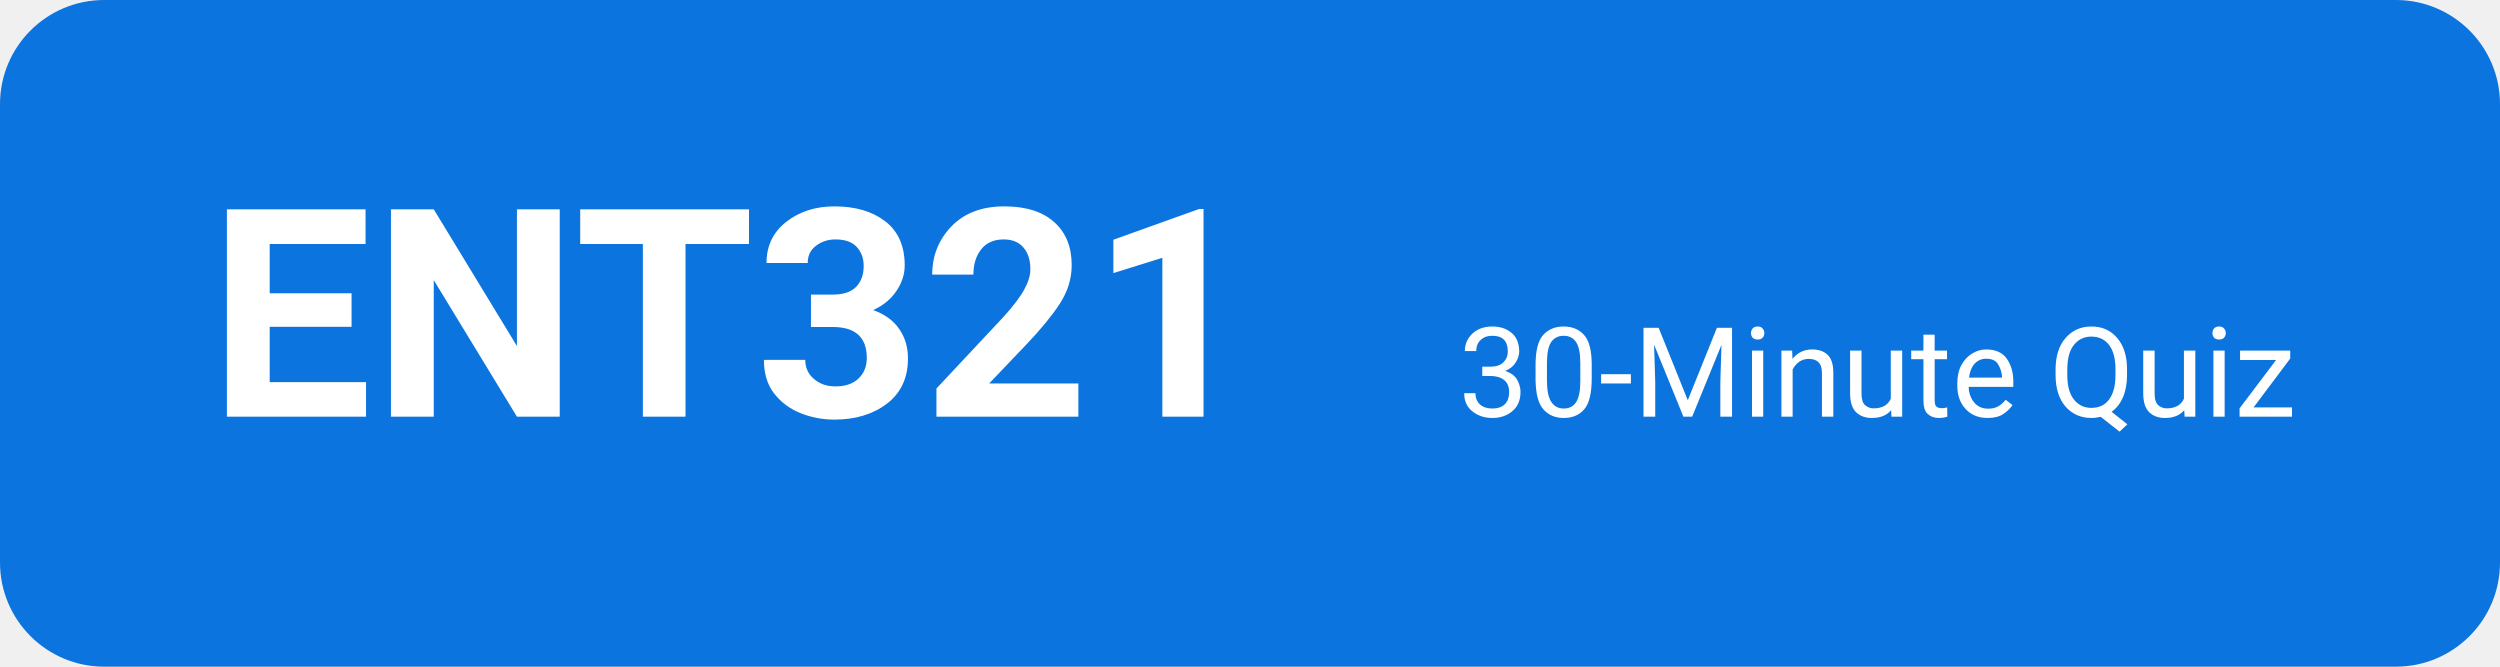
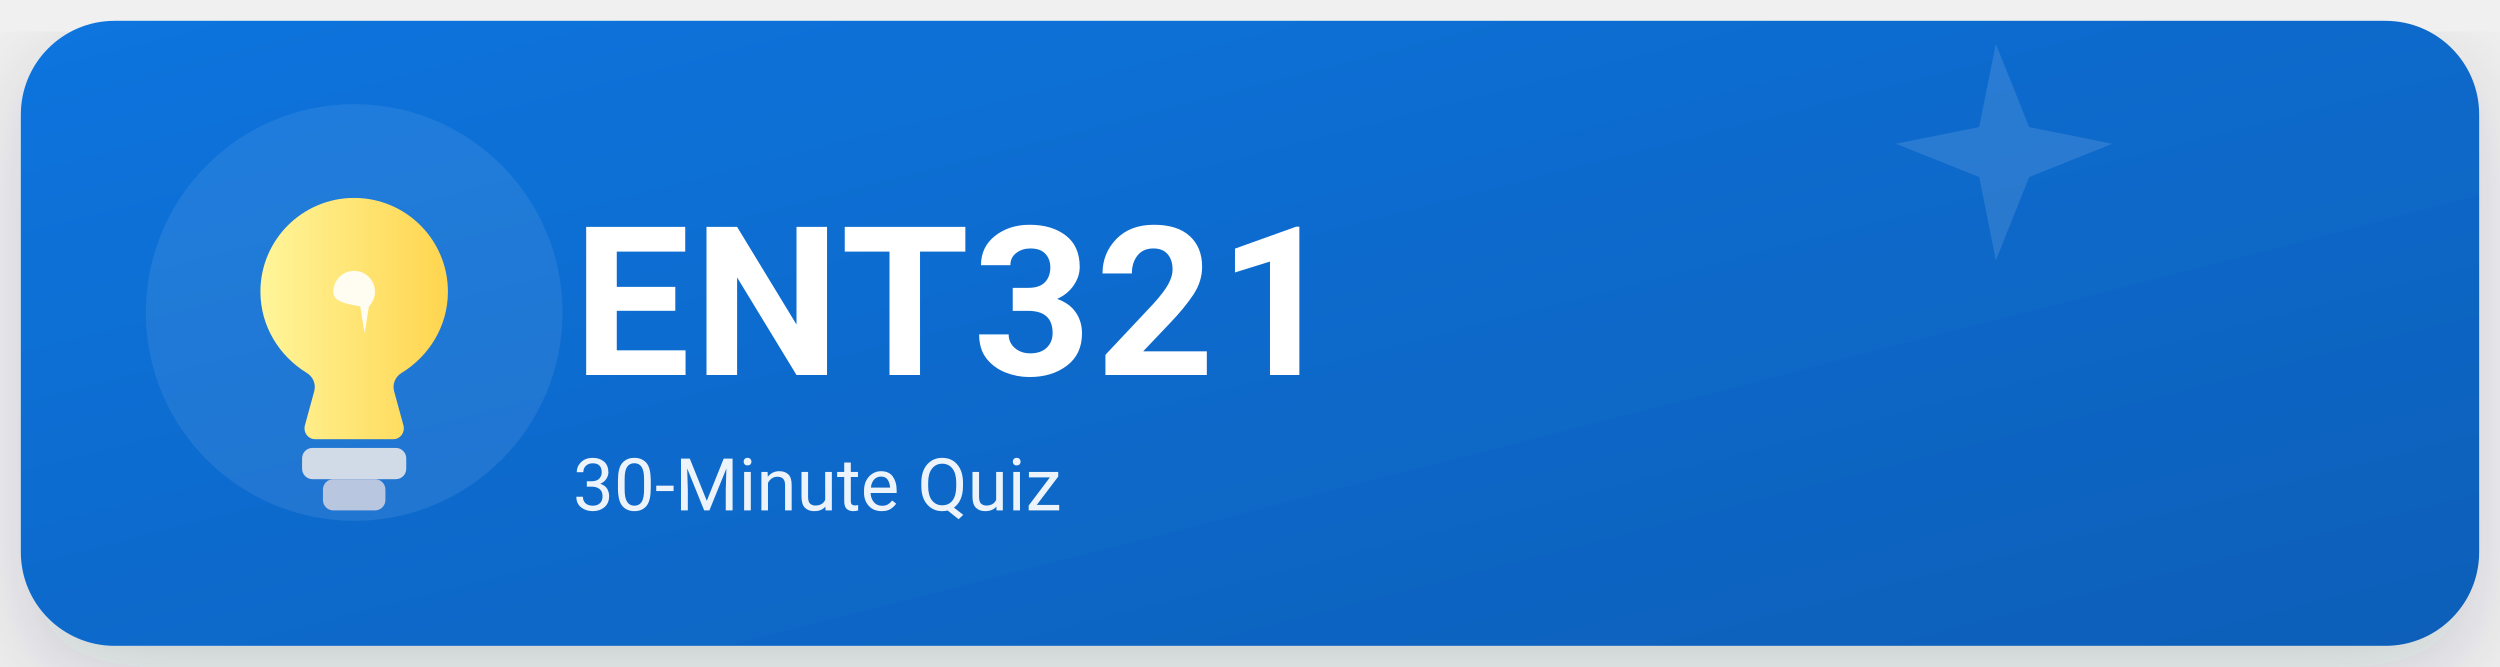
- <svg xmlns="http://www.w3.org/2000/svg" width="240" height="64" viewBox="0 0 240 64" role="img" aria-label="ENT321 logo">
-   <rect rx="10" ry="10" width="240" height="64" fill="#0b74de" />
-   <text x="20" y="40" font-family="Segoe UI, Roboto, Arial" font-size="28" fill="#fff" font-weight="700">ENT321</text>
-   <text x="140" y="40" font-family="Segoe UI, Roboto, Arial" font-size="12" fill="#fff">30‑Minute Quiz</text>
+ <svg xmlns="http://www.w3.org/2000/svg" width="480" height="128" viewBox="0 0 480 128" role="img" aria-labelledby="title desc">
+   <defs>
+     <linearGradient id="bgGrad" x1="0" x2="1" y1="0" y2="1">
+       <stop offset="0" stop-color="#0b74de" />
+       <stop offset="1" stop-color="#0a5fb8" />
+     </linearGradient>
+     <linearGradient id="bulbGrad" x1="0" x2="1">
+       <stop offset="0" stop-color="#fff59a" />
+       <stop offset="1" stop-color="#ffd54f" />
+     </linearGradient>
+     <filter id="softShadow" x="-50%" y="-50%" width="200%" height="200%">
+       <feDropShadow dx="0" dy="6" stdDeviation="10" flood-color="#06243a" flood-opacity="0.18" />
+     </filter>
+     <style>
+       .wordmark { font-family: "Segoe UI", Roboto, "Helvetica Neue", Arial, sans-serif; font-weight:700; fill:#ffffff; letter-spacing:0.6px; }
+       .subtitle { font-family: "Segoe UI", Roboto, Arial, sans-serif; font-size:14px; fill:rgba(255,255,255,0.92); }
+     </style>
+   </defs>
+   <g filter="url(#softShadow)">
+     <rect x="4" y="4" rx="18" ry="18" width="472" height="120" fill="url(#bgGrad)" />
+   </g>
+   <g transform="translate(28,20)">
+     <circle cx="40" cy="40" r="40" fill="rgba(255,255,255,0.08)" />
+     <path d="M40 18c-9.94 0-18 8.06-18 18 0 6.6 3.6 12.36 8.9 15.6 1.2.72 1.8 2.16 1.44 3.48l-1.8 6.6c-.36 1.32.6 2.64 1.92 2.64h15.08c1.32 0 2.28-1.32 1.92-2.64l-1.8-6.6c-.36-1.32.24-2.76 1.44-3.48C54.4 48.36 58 42.6 58 36 58 26.06 49.94 18 40 18z" fill="url(#bulbGrad)" />
+     <path d="M36 36c0-2.2 1.8-4 4-4s4 1.8 4 4c0 1.1-.45 2.1-1.17 2.83L42 44l-0.83-5.17C36.45 38.1 36 37.1 36 36z" fill="#fff" opacity="0.9" />
+     <rect x="30" y="66" width="20" height="6" rx="2" fill="#d1dbe8" />
+     <rect x="34" y="72" width="12" height="6" rx="2" fill="#b8c6df" />
+   </g>
+   <g transform="translate(110,36)">
+     <text class="wordmark" x="0" y="36" font-size="40">ENT321</text>
+     <text class="subtitle" x="0" y="62">30‑Minute Quiz</text>
+   </g>
+   <g transform="translate(380,18)" opacity="0.95">
+     <path d="M8 0 L12 10 L22 12 L12 16 L8 26 L6 16 L-4 12 L6 10 Z" fill="#fff" opacity="0.12" transform="scale(1.6) translate(-6,-6)" />
+   </g>
</svg>
